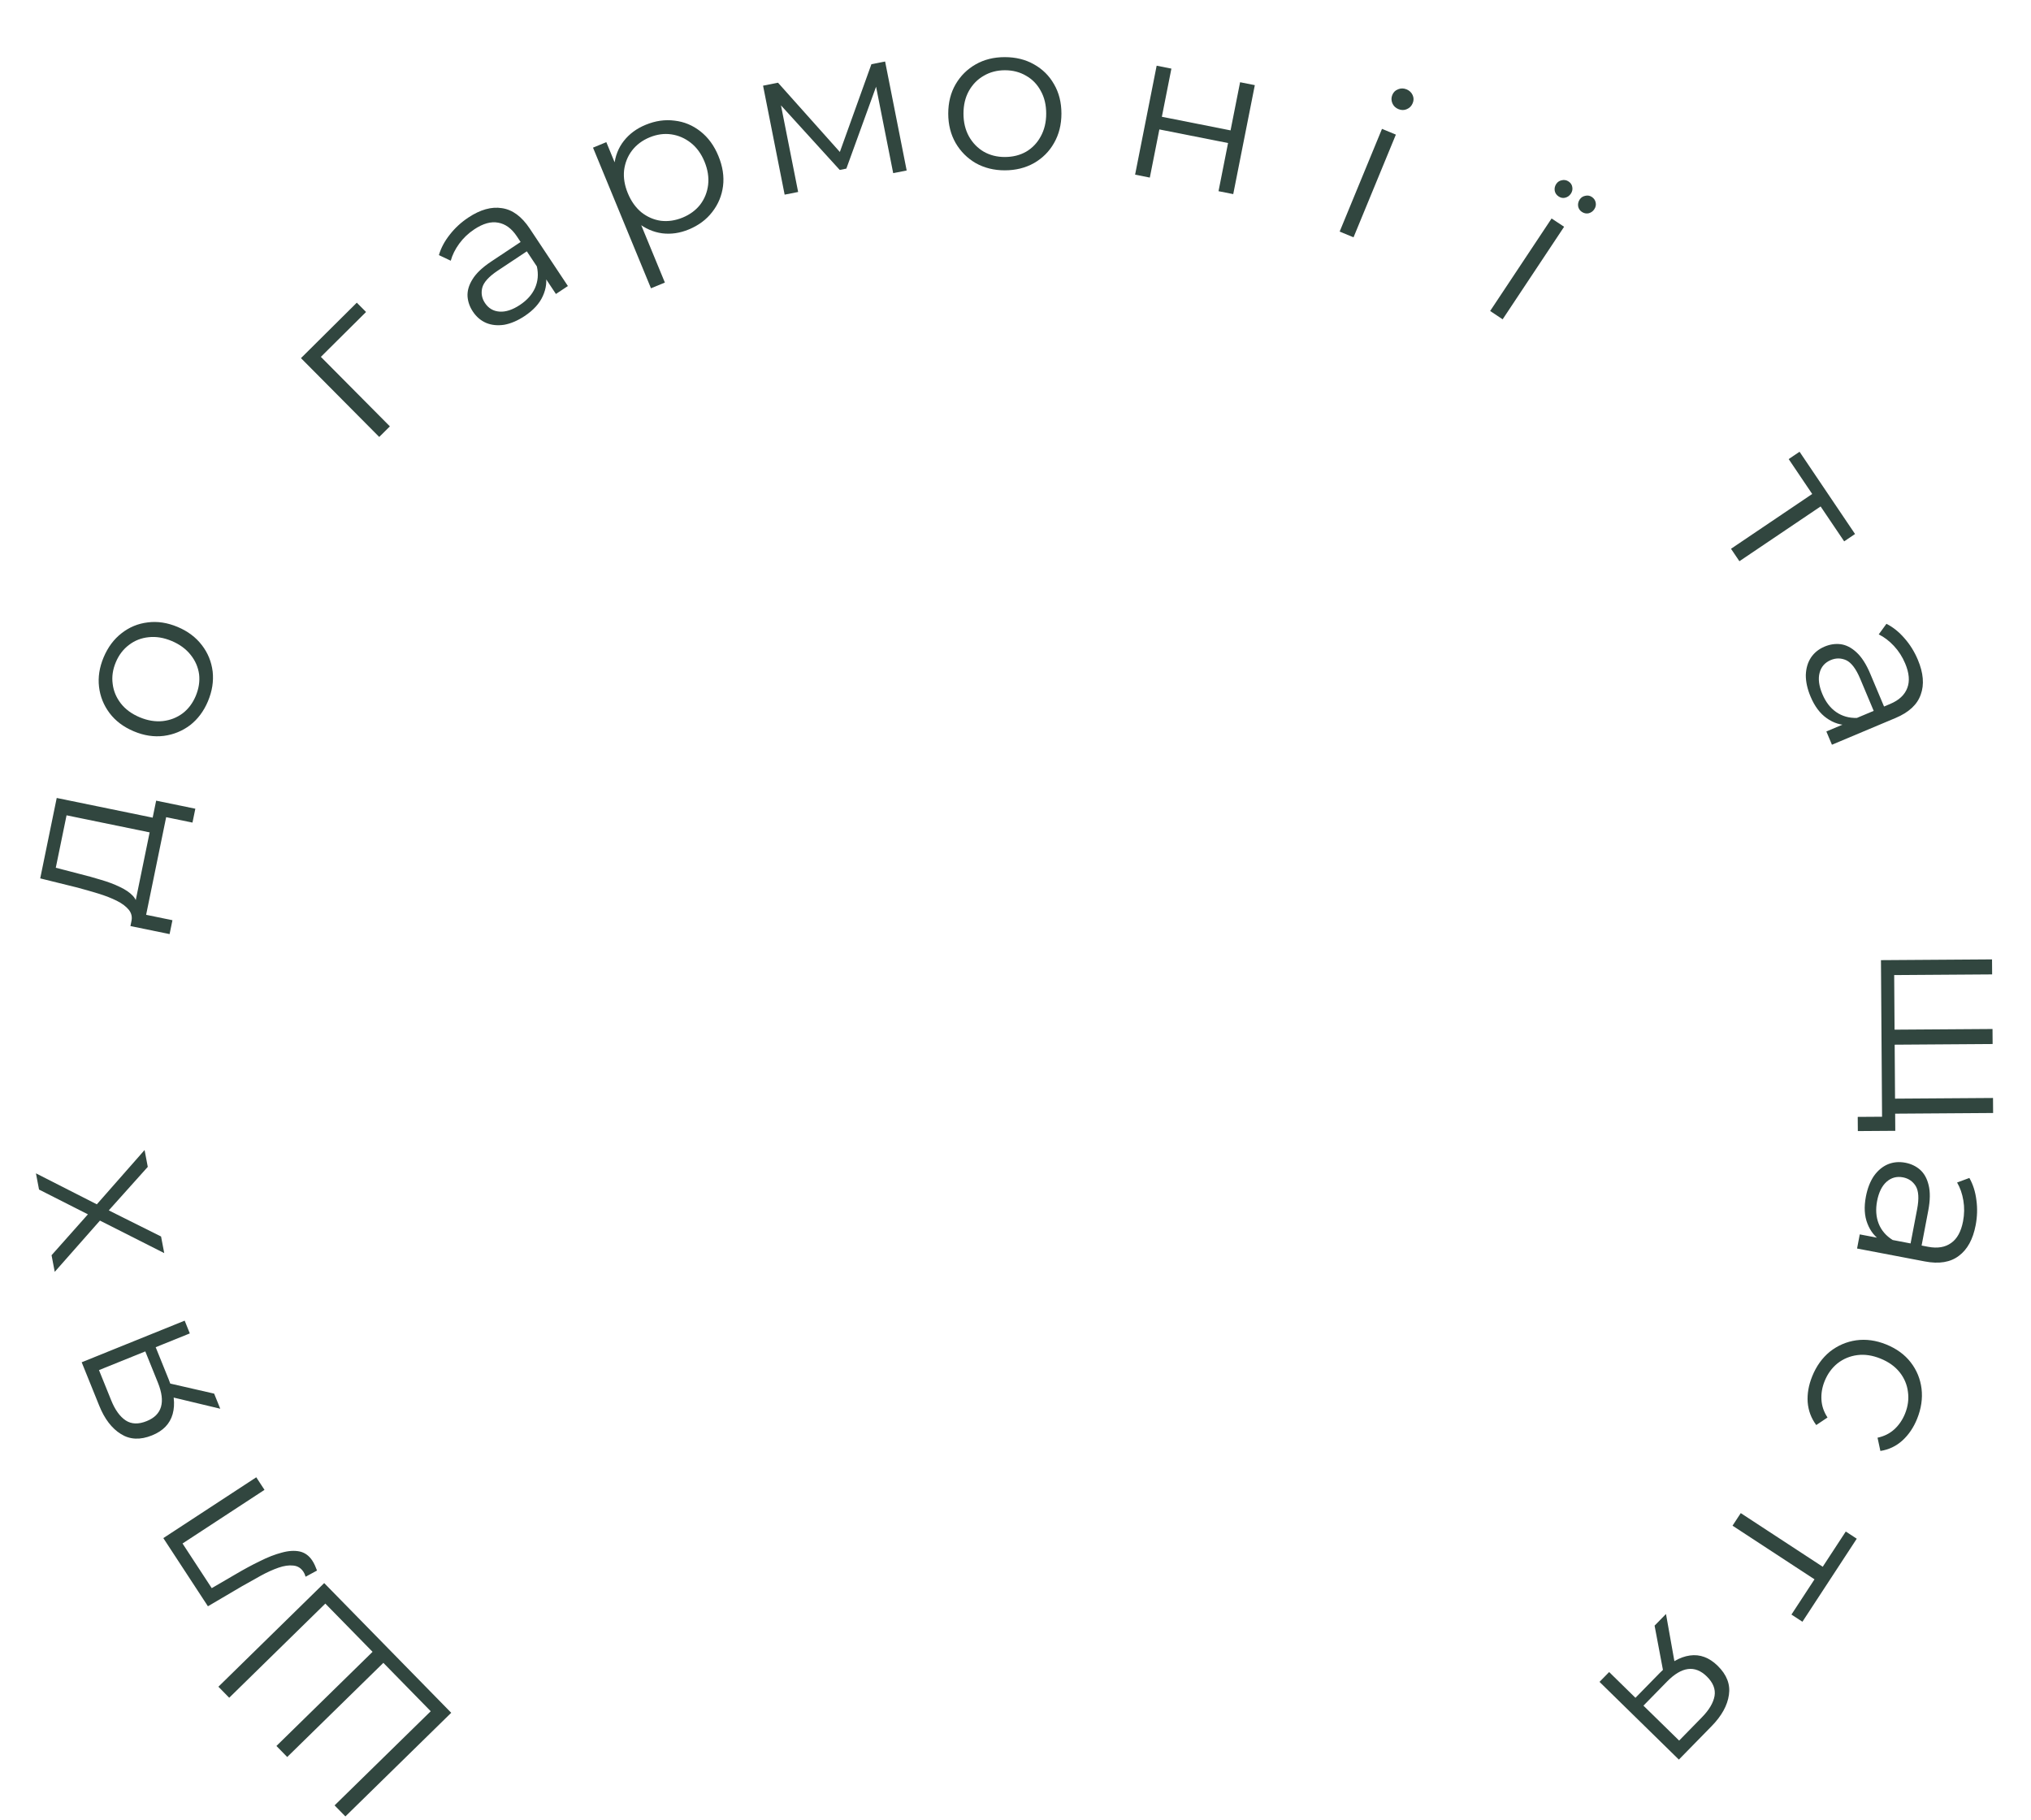
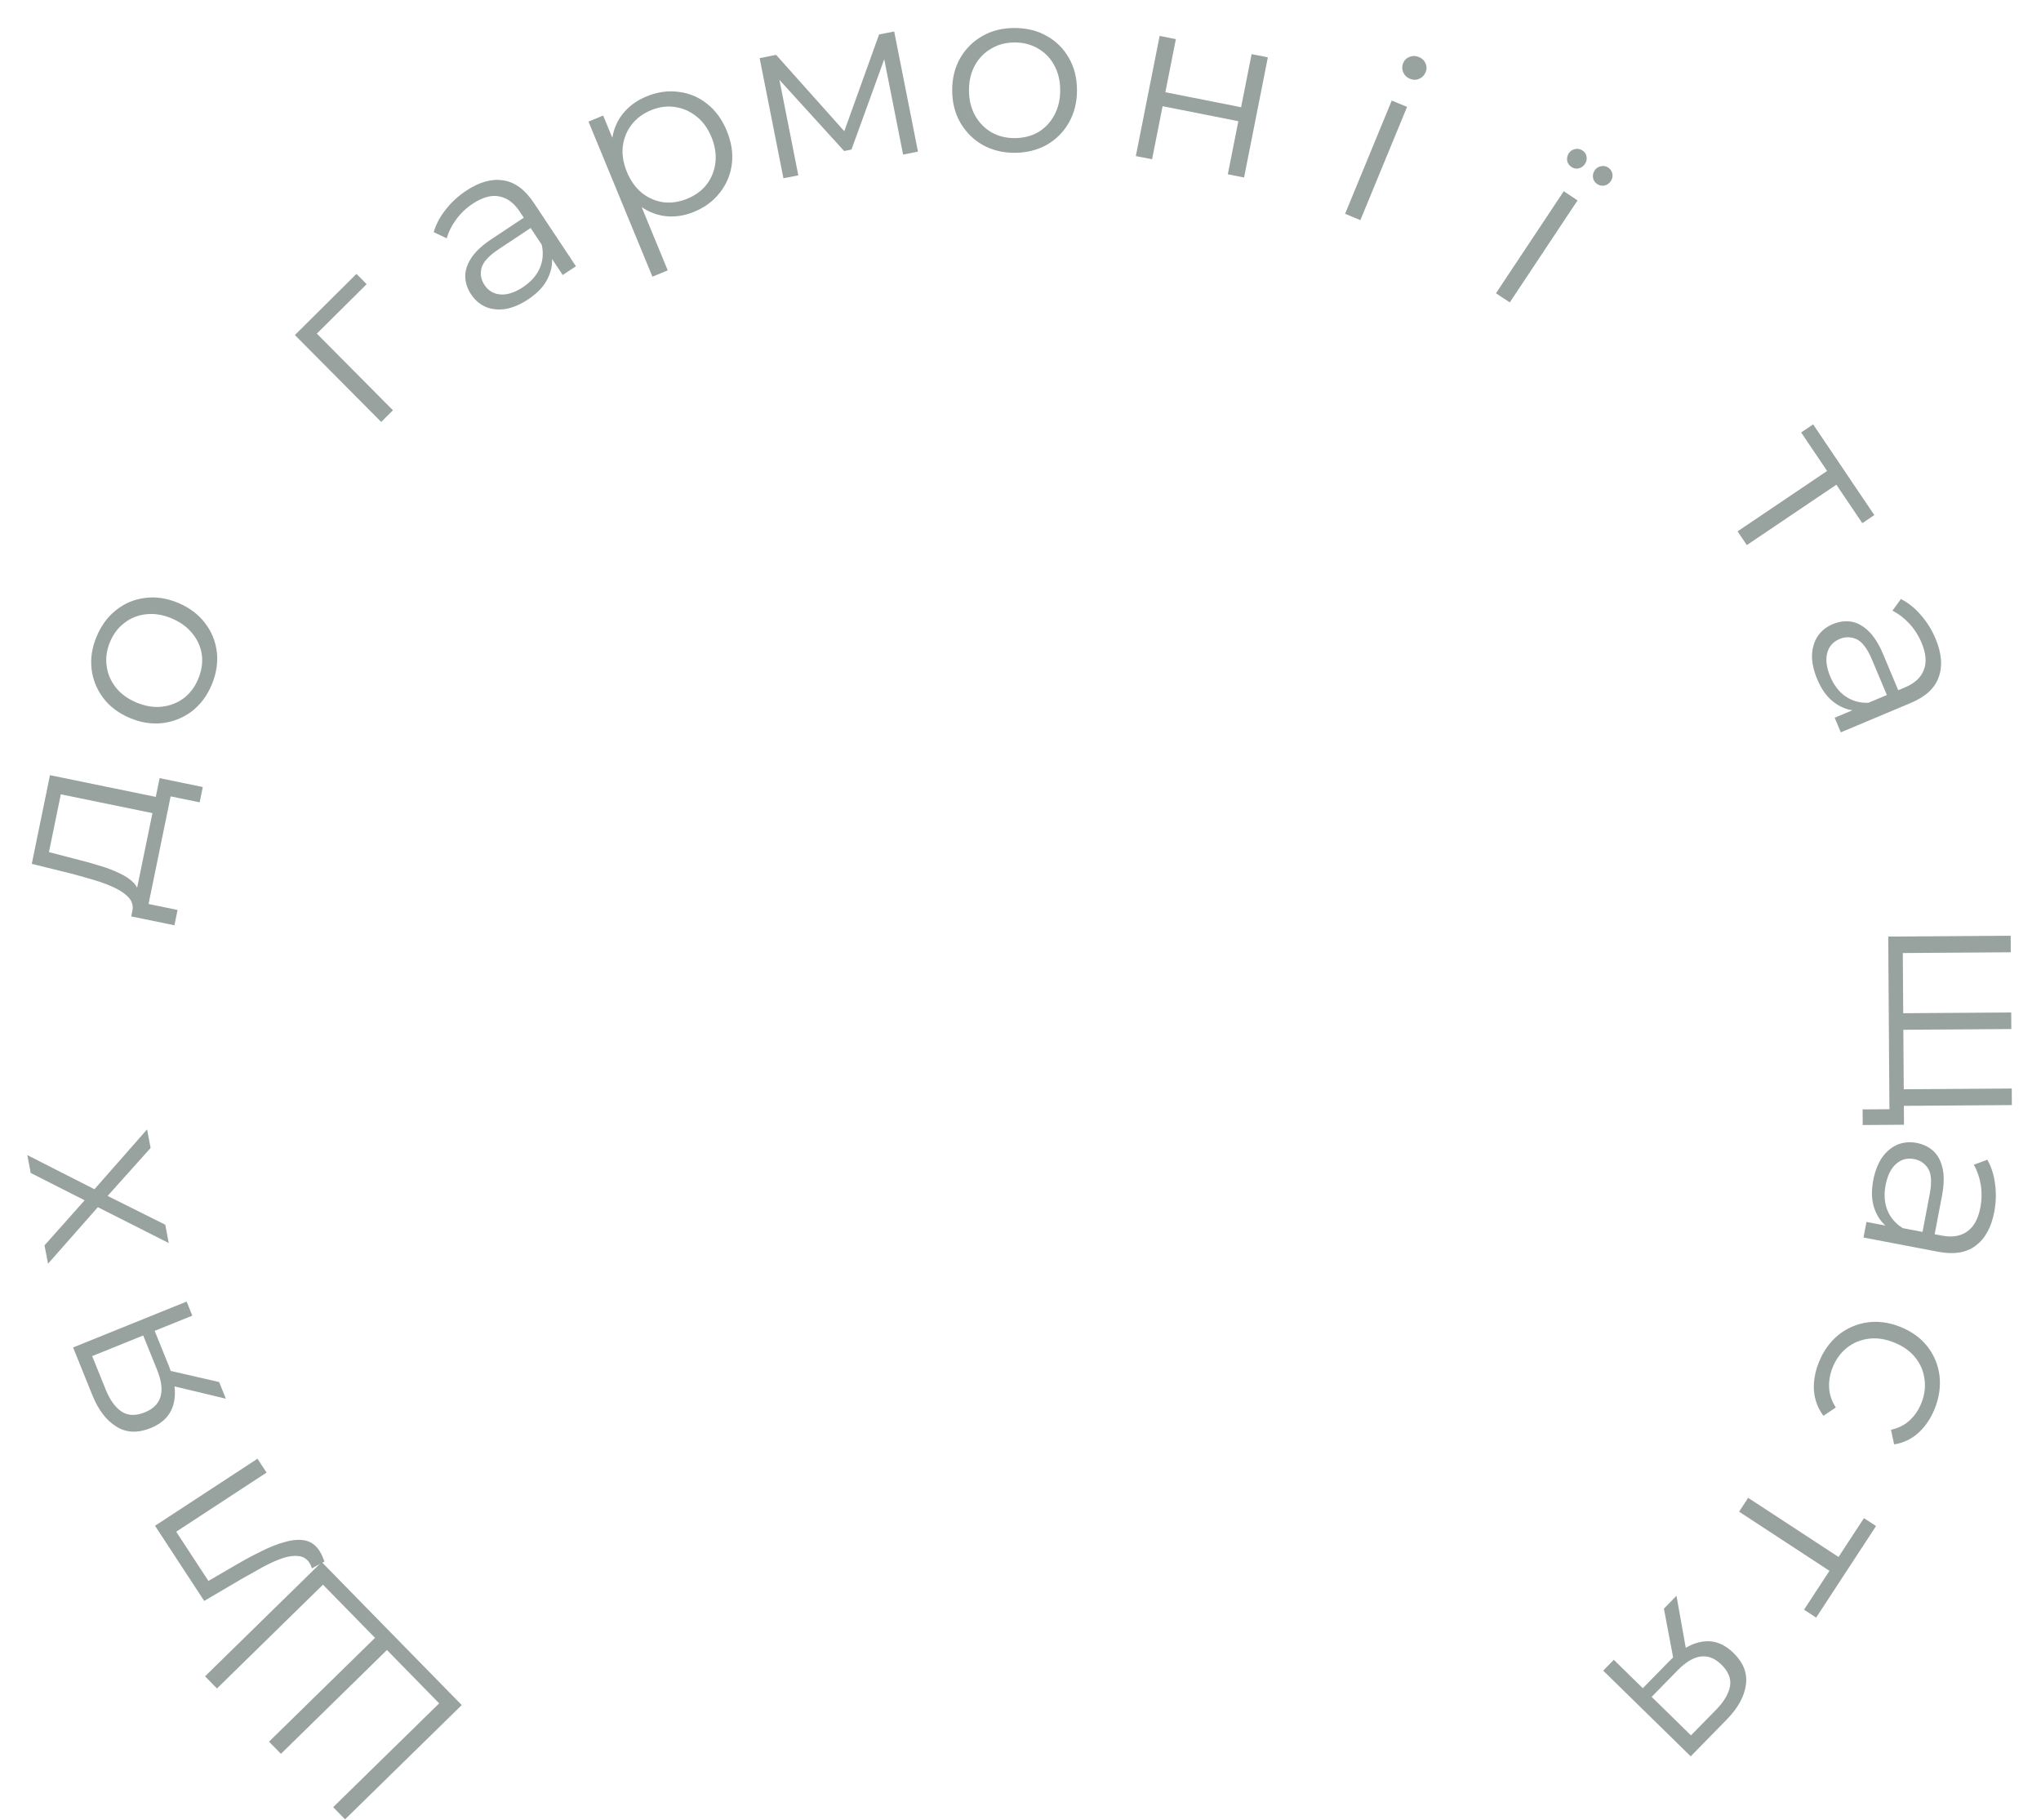
- <svg xmlns="http://www.w3.org/2000/svg" width="96" height="86" viewBox="0 0 96 86" fill="none">
-   <path d="M17.995 78.461L18.263 78.449L13.576 83.039L13.066 82.517L17.753 77.928L17.75 78.21L15.238 75.646L15.521 75.648L10.834 80.238L10.323 79.717L15.324 74.819L21.328 80.949L16.326 85.847L15.815 85.325L20.502 80.736L20.492 81.011L17.995 78.461Z" fill="#31463F" />
-   <path d="M14.985 74.226L14.447 74.518C14.427 74.475 14.412 74.433 14.401 74.392C14.381 74.35 14.362 74.314 14.343 74.287C14.227 74.108 14.067 74.01 13.863 73.991C13.656 73.967 13.423 74.001 13.164 74.091C12.904 74.181 12.627 74.306 12.334 74.466C12.035 74.63 11.737 74.797 11.442 74.966L9.828 75.915L7.72 72.693L12.113 69.819L12.502 70.413L8.452 73.063L8.529 72.797L10.095 75.191L9.818 75.169L11.133 74.403C11.524 74.172 11.906 73.965 12.281 73.784C12.653 73.596 12.999 73.462 13.319 73.379C13.636 73.291 13.919 73.273 14.169 73.326C14.412 73.381 14.611 73.526 14.764 73.76C14.808 73.827 14.848 73.901 14.884 73.981C14.917 74.055 14.95 74.136 14.985 74.226Z" fill="#31463F" />
-   <path d="M8.972 63.019L7.22 63.727L7.31 63.55L7.977 65.201C8.229 65.825 8.29 66.368 8.161 66.831C8.031 67.293 7.707 67.629 7.187 67.838C6.631 68.063 6.141 68.042 5.717 67.775C5.286 67.51 4.943 67.063 4.689 66.432L3.861 64.383L8.729 62.416L8.972 63.019ZM10.411 66.579L7.998 66.001L7.721 65.315L10.122 65.865L10.411 66.579ZM7.025 63.806L4.484 64.832L4.63 64.633L5.256 66.181C5.438 66.633 5.667 66.95 5.943 67.133C6.216 67.311 6.547 67.321 6.936 67.163C7.659 66.871 7.835 66.265 7.463 65.344L6.819 63.749L7.025 63.806Z" fill="#31463F" />
-   <path d="M7.763 59.224L4.518 57.583L4.864 57.528L2.587 60.11L2.437 59.324L4.323 57.203L4.37 57.5L1.845 56.22L1.699 55.454L4.799 57.031L4.424 57.092L6.834 54.352L6.985 55.148L4.971 57.395L4.958 57.113L7.613 58.439L7.763 59.224Z" fill="#31463F" />
-   <path d="M7.348 39.396L3.146 38.533L2.637 41.011L3.771 41.305C4.114 41.389 4.449 41.482 4.776 41.583C5.103 41.678 5.4 41.789 5.666 41.919C5.927 42.041 6.133 42.181 6.284 42.342C6.428 42.501 6.493 42.681 6.479 42.882L6.209 43.551C6.257 43.35 6.22 43.169 6.096 43.008C5.966 42.845 5.775 42.7 5.522 42.573C5.269 42.447 4.976 42.332 4.643 42.23C4.304 42.126 3.956 42.027 3.601 41.934L1.901 41.514L2.681 37.713L7.491 38.7L7.348 39.396ZM8.016 44.147L6.165 43.767L7.381 37.84L9.233 38.221L9.098 38.877L7.854 38.621L6.907 43.235L8.151 43.491L8.016 44.147Z" fill="#31463F" />
-   <path d="M9.83 33.141C9.634 33.608 9.353 33.985 8.986 34.272C8.616 34.55 8.201 34.719 7.742 34.779C7.277 34.837 6.804 34.765 6.325 34.563C5.84 34.359 5.458 34.072 5.179 33.702C4.901 33.332 4.735 32.919 4.681 32.462C4.627 32.006 4.699 31.541 4.898 31.067C5.1 30.588 5.383 30.208 5.747 29.927C6.113 29.64 6.525 29.47 6.981 29.416C7.44 29.355 7.913 29.427 8.398 29.631C8.878 29.833 9.26 30.12 9.544 30.493C9.825 30.857 9.994 31.271 10.052 31.737C10.103 32.2 10.029 32.667 9.83 33.141ZM9.25 32.897C9.397 32.546 9.45 32.204 9.411 31.869C9.364 31.531 9.232 31.226 9.014 30.953C8.792 30.672 8.494 30.453 8.119 30.295C7.738 30.135 7.373 30.076 7.023 30.116C6.676 30.151 6.368 30.272 6.101 30.477C5.828 30.681 5.618 30.954 5.474 31.299C5.329 31.643 5.28 31.983 5.326 32.321C5.366 32.656 5.494 32.963 5.709 33.242C5.925 33.52 6.223 33.74 6.604 33.9C6.979 34.057 7.344 34.117 7.7 34.079C8.05 34.038 8.362 33.916 8.635 33.712C8.903 33.507 9.107 33.235 9.25 32.897Z" fill="#31463F" />
-   <path d="M17.925 20.651L14.226 16.926L16.865 14.305L17.302 14.745L15.039 16.993L15.04 16.738L18.429 20.151L17.925 20.651Z" fill="#31463F" />
-   <path d="M26.277 13.894L25.635 12.928L25.505 12.786L24.431 11.17C24.184 10.798 23.888 10.582 23.544 10.523C23.206 10.459 22.832 10.564 22.421 10.837C22.137 11.025 21.899 11.251 21.707 11.515C21.514 11.78 21.381 12.048 21.306 12.322L20.746 12.057C20.843 11.721 21.014 11.4 21.258 11.093C21.499 10.781 21.792 10.511 22.136 10.282C22.702 9.906 23.232 9.758 23.726 9.838C24.221 9.909 24.659 10.23 25.039 10.802L26.843 13.518L26.277 13.894ZM24.797 14.937C24.469 15.155 24.148 15.292 23.834 15.349C23.521 15.396 23.238 15.368 22.985 15.264C22.728 15.155 22.517 14.975 22.351 14.725C22.2 14.498 22.116 14.257 22.099 14.004C22.085 13.741 22.163 13.473 22.334 13.2C22.506 12.917 22.801 12.638 23.217 12.361L24.725 11.359L25.018 11.801L23.527 12.791C23.105 13.072 22.86 13.342 22.794 13.603C22.732 13.86 22.775 14.099 22.923 14.321C23.089 14.571 23.319 14.707 23.613 14.727C23.907 14.748 24.229 14.642 24.578 14.41C24.912 14.188 25.148 13.924 25.287 13.615C25.428 13.297 25.458 12.957 25.377 12.595L25.782 12.914C25.863 13.277 25.821 13.636 25.658 13.993C25.5 14.346 25.213 14.661 24.797 14.937Z" fill="#31463F" />
-   <path d="M32.555 10.845C32.136 11.018 31.718 11.079 31.3 11.027C30.88 10.97 30.493 10.801 30.14 10.521C29.79 10.233 29.506 9.823 29.288 9.293C29.069 8.763 28.983 8.276 29.031 7.831C29.076 7.38 29.228 6.989 29.488 6.658C29.749 6.327 30.091 6.074 30.517 5.899C30.979 5.708 31.435 5.643 31.885 5.702C32.339 5.753 32.748 5.924 33.112 6.213C33.474 6.497 33.756 6.882 33.956 7.369C34.16 7.862 34.233 8.337 34.176 8.793C34.118 9.249 33.948 9.658 33.665 10.02C33.388 10.38 33.018 10.655 32.555 10.845ZM30.77 13.625L28.03 6.978L28.659 6.718L29.261 8.179L29.596 9.177L30.093 10.119L31.427 13.354L30.77 13.625ZM32.269 10.282C32.614 10.139 32.891 9.935 33.098 9.669C33.304 9.397 33.428 9.087 33.471 8.737C33.512 8.381 33.455 8.015 33.3 7.639C33.145 7.263 32.929 6.967 32.652 6.749C32.375 6.532 32.068 6.399 31.73 6.35C31.393 6.302 31.052 6.349 30.707 6.491C30.362 6.633 30.083 6.842 29.872 7.116C29.667 7.388 29.543 7.699 29.499 8.049C29.462 8.396 29.521 8.757 29.676 9.133C29.831 9.509 30.045 9.81 30.319 10.036C30.596 10.254 30.903 10.387 31.24 10.435C31.581 10.475 31.924 10.424 32.269 10.282Z" fill="#31463F" />
-   <path d="M37.088 9.199L36.068 4.049L36.775 3.909L39.892 7.4L39.598 7.459L41.189 3.035L41.837 2.907L42.856 8.057L42.219 8.183L41.356 3.828L41.495 3.862L40.005 7.969L39.691 8.031L36.72 4.766L36.861 4.708L37.726 9.073L37.088 9.199Z" fill="#31463F" />
-   <path d="M47.491 8.05C46.985 8.05 46.528 7.937 46.121 7.71C45.721 7.477 45.405 7.16 45.171 6.76C44.938 6.353 44.821 5.89 44.821 5.37C44.821 4.843 44.938 4.38 45.171 3.98C45.405 3.58 45.721 3.267 46.121 3.04C46.521 2.813 46.978 2.7 47.491 2.7C48.011 2.7 48.471 2.813 48.871 3.04C49.278 3.267 49.595 3.58 49.821 3.98C50.055 4.38 50.171 4.843 50.171 5.37C50.171 5.89 50.055 6.353 49.821 6.76C49.595 7.16 49.278 7.477 48.871 7.71C48.465 7.937 48.005 8.05 47.491 8.05ZM47.491 7.42C47.871 7.42 48.208 7.337 48.501 7.17C48.795 6.997 49.025 6.757 49.191 6.45C49.365 6.137 49.451 5.777 49.451 5.37C49.451 4.957 49.365 4.597 49.191 4.29C49.025 3.983 48.795 3.747 48.501 3.58C48.208 3.407 47.875 3.32 47.501 3.32C47.128 3.32 46.795 3.407 46.501 3.58C46.208 3.747 45.975 3.983 45.801 4.29C45.628 4.597 45.541 4.957 45.541 5.37C45.541 5.777 45.628 6.137 45.801 6.45C45.975 6.757 46.208 6.997 46.501 7.17C46.795 7.337 47.125 7.42 47.491 7.42Z" fill="#31463F" />
-   <path d="M53.653 8.255L54.672 3.105L55.369 3.243L54.918 5.519L58.165 6.162L58.616 3.886L59.312 4.024L58.292 9.174L57.596 9.036L58.047 6.76L54.8 6.117L54.349 8.393L53.653 8.255Z" fill="#31463F" />
-   <path d="M63.322 10.945L65.323 6.091L65.979 6.362L63.978 11.216L63.322 10.945ZM66.097 5.156C65.962 5.1 65.867 5.007 65.812 4.877C65.758 4.746 65.758 4.616 65.811 4.487C65.864 4.357 65.955 4.268 66.083 4.22C66.214 4.166 66.347 4.167 66.482 4.222C66.618 4.278 66.714 4.368 66.771 4.493C66.828 4.617 66.83 4.744 66.776 4.874C66.72 5.009 66.627 5.104 66.497 5.159C66.372 5.215 66.239 5.215 66.097 5.156Z" fill="#31463F" />
-   <path d="M70.435 14.698L73.34 10.325L73.931 10.718L71.026 15.091L70.435 14.698ZM74.771 10.015C74.676 9.952 74.618 9.865 74.595 9.754C74.577 9.638 74.601 9.53 74.667 9.43C74.73 9.335 74.817 9.277 74.927 9.255C75.042 9.227 75.147 9.244 75.241 9.307C75.341 9.373 75.402 9.462 75.424 9.573C75.447 9.684 75.425 9.789 75.358 9.889C75.292 9.989 75.201 10.053 75.087 10.081C74.976 10.103 74.871 10.081 74.771 10.015ZM73.671 9.284C73.571 9.218 73.51 9.129 73.488 9.018C73.469 8.902 73.493 8.794 73.559 8.694C73.622 8.599 73.709 8.541 73.82 8.519C73.934 8.491 74.042 8.51 74.141 8.576C74.242 8.643 74.3 8.729 74.317 8.837C74.339 8.948 74.317 9.053 74.251 9.153C74.184 9.253 74.094 9.317 73.979 9.345C73.874 9.371 73.771 9.351 73.671 9.284Z" fill="#31463F" />
-   <path d="M81.82 25.936L85.816 23.24L85.759 23.496L84.546 21.697L85.06 21.35L87.683 25.238L87.169 25.585L85.955 23.786L86.213 23.829L82.217 26.524L81.82 25.936Z" fill="#31463F" />
-   <path d="M86.327 34.57L87.397 34.12L87.56 34.019L89.349 33.267C89.76 33.094 90.028 32.844 90.151 32.518C90.276 32.198 90.244 31.81 90.052 31.355C89.921 31.042 89.743 30.766 89.52 30.527C89.297 30.288 89.058 30.107 88.803 29.982L89.167 29.482C89.48 29.64 89.763 29.868 90.019 30.165C90.28 30.46 90.491 30.799 90.651 31.18C90.915 31.806 90.961 32.355 90.789 32.825C90.627 33.298 90.229 33.667 89.596 33.934L86.591 35.197L86.327 34.57ZM85.58 32.921C85.427 32.558 85.353 32.217 85.356 31.898C85.368 31.582 85.448 31.309 85.598 31.08C85.753 30.848 85.969 30.674 86.246 30.558C86.498 30.452 86.75 30.415 87.002 30.446C87.263 30.481 87.511 30.608 87.748 30.827C87.993 31.049 88.213 31.391 88.406 31.852L89.108 33.52L88.619 33.726L87.925 32.076C87.729 31.609 87.509 31.318 87.266 31.203C87.025 31.095 86.782 31.092 86.536 31.195C86.259 31.312 86.083 31.512 86.008 31.797C85.932 32.082 85.976 32.418 86.139 32.805C86.294 33.174 86.51 33.456 86.787 33.65C87.072 33.848 87.401 33.941 87.772 33.93L87.382 34.267C87.011 34.279 86.666 34.171 86.346 33.944C86.029 33.723 85.773 33.382 85.58 32.921Z" fill="#31463F" />
-   <path d="M89.552 48.824L89.361 48.665L94.181 48.632L94.186 49.342L89.366 49.375L89.555 49.184L89.575 52.114L89.384 51.925L94.204 51.892L94.209 52.602L88.959 52.638L88.908 45.378L94.158 45.342L94.163 46.052L89.343 46.085L89.532 45.904L89.552 48.824ZM87.81 52.786L89.15 52.777L88.961 52.958L88.954 51.888L89.574 51.884L89.585 53.444L87.815 53.456L87.81 52.786Z" fill="#31463F" />
-   <path d="M87.906 58.339L89.046 58.556L89.238 58.562L91.143 58.926C91.582 59.009 91.943 58.949 92.226 58.745C92.508 58.548 92.695 58.207 92.788 57.722C92.852 57.388 92.857 57.06 92.803 56.738C92.749 56.415 92.65 56.132 92.507 55.887L93.087 55.672C93.26 55.977 93.37 56.323 93.418 56.713C93.473 57.103 93.461 57.501 93.384 57.907C93.256 58.575 92.991 59.057 92.589 59.354C92.191 59.658 91.655 59.746 90.981 59.617L87.779 59.007L87.906 58.339ZM88.196 56.551C88.27 56.165 88.396 55.84 88.576 55.575C88.76 55.319 88.978 55.136 89.23 55.028C89.488 54.921 89.764 54.896 90.059 54.952C90.327 55.003 90.558 55.112 90.75 55.277C90.948 55.451 91.085 55.694 91.16 56.007C91.242 56.328 91.236 56.734 91.142 57.225L90.803 59.003L90.282 58.904L90.618 57.145C90.713 56.648 90.69 56.284 90.551 56.054C90.41 55.83 90.209 55.693 89.947 55.643C89.653 55.587 89.395 55.657 89.174 55.852C88.954 56.048 88.804 56.352 88.725 56.764C88.651 57.157 88.675 57.511 88.798 57.827C88.926 58.15 89.148 58.409 89.464 58.605L88.952 58.67C88.637 58.475 88.409 58.194 88.268 57.827C88.126 57.468 88.102 57.042 88.196 56.551Z" fill="#31463F" />
-   <path d="M85.657 65.05C85.851 64.568 86.131 64.177 86.496 63.879C86.865 63.59 87.278 63.411 87.737 63.345C88.201 63.281 88.674 63.346 89.157 63.541C89.645 63.739 90.031 64.02 90.314 64.386C90.598 64.753 90.768 65.167 90.826 65.629C90.882 66.097 90.812 66.572 90.617 67.054C90.45 67.468 90.218 67.81 89.923 68.079C89.627 68.347 89.28 68.513 88.881 68.574L88.746 67.948C89.061 67.881 89.326 67.748 89.544 67.548C89.761 67.348 89.928 67.103 90.046 66.812C90.186 66.466 90.231 66.122 90.183 65.779C90.141 65.438 90.01 65.13 89.791 64.854C89.571 64.579 89.27 64.364 88.887 64.209C88.504 64.054 88.137 63.999 87.788 64.045C87.439 64.091 87.128 64.221 86.855 64.434C86.588 64.65 86.384 64.93 86.244 65.277C86.127 65.567 86.077 65.86 86.095 66.154C86.112 66.449 86.208 66.729 86.382 66.993L85.849 67.35C85.611 67.031 85.476 66.67 85.444 66.269C85.418 65.871 85.489 65.464 85.657 65.05Z" fill="#31463F" />
-   <path d="M82.281 71.512L86.314 74.151L86.057 74.198L87.245 72.382L87.764 72.722L85.196 76.646L84.677 76.307L85.865 74.491L85.926 74.745L81.892 72.106L82.281 71.512Z" fill="#31463F" />
-   <path d="M76.06 79.023L77.41 80.346L77.212 80.334L78.457 79.062C78.929 78.581 79.402 78.307 79.877 78.241C80.353 78.174 80.791 78.337 81.191 78.729C81.619 79.149 81.796 79.607 81.721 80.102C81.651 80.603 81.378 81.096 80.902 81.582L79.356 83.161L75.605 79.488L76.06 79.023ZM78.747 76.28L79.182 78.722L78.665 79.251L78.208 76.83L78.747 76.28ZM77.56 80.493L79.518 82.409L79.277 82.356L80.445 81.162C80.786 80.815 80.985 80.478 81.043 80.152C81.096 79.831 80.973 79.523 80.673 79.229C80.115 78.684 79.489 78.766 78.794 79.475L77.591 80.704L77.56 80.493Z" fill="#31463F" />
+ <svg xmlns="http://www.w3.org/2000/svg" width="175" height="156" viewBox="0 0 175 156" fill="none">
+   <g opacity="0.5">
+     <path d="M32.925 141.2L33.463 141.177L24.089 150.357L23.067 149.314L32.441 140.134L32.435 140.7L27.412 135.57L27.977 135.576L18.603 144.755L17.582 143.712L27.584 133.917L39.591 146.177L29.588 155.973L28.567 154.929L37.941 145.75L37.921 146.301L32.925 141.2Z" fill="#31463F" />
+     <path d="M27.822 133.87L26.747 134.455C26.706 134.369 26.676 134.286 26.654 134.204C26.614 134.119 26.576 134.048 26.54 133.993C26.306 133.636 25.986 133.439 25.579 133.402C25.166 133.354 24.699 133.42 24.18 133.601C23.661 133.781 23.108 134.032 22.52 134.352C21.922 134.68 21.328 135.013 20.737 135.352L17.509 137.249L13.292 130.806L22.078 125.057L22.856 126.245L14.756 131.545L14.911 131.014L18.043 135.8L17.488 135.757L20.119 134.226C20.9 133.763 21.666 133.35 22.416 132.987C23.158 132.612 23.85 132.342 24.492 132.178C25.125 132.002 25.692 131.966 26.19 132.07C26.677 132.182 27.074 132.472 27.381 132.94C27.468 133.074 27.549 133.221 27.621 133.381C27.686 133.529 27.753 133.692 27.822 133.87Z" fill="#31463F" />
+     <path d="M16.489 112.791L12.984 114.207L13.165 113.853L14.499 117.154C15.003 118.403 15.126 119.489 14.867 120.414C14.607 121.338 13.958 122.01 12.92 122.43C11.807 122.879 10.827 122.837 9.978 122.302C9.117 121.773 8.432 120.878 7.922 119.617L6.267 115.519L16.002 111.585L16.489 112.791ZM19.366 119.912L14.541 118.755L13.987 117.382L18.789 118.484L19.366 119.912ZM12.595 114.364L7.514 116.417L7.806 116.019L9.057 119.115C9.422 120.018 9.879 120.653 10.43 121.02C10.976 121.374 11.639 121.394 12.418 121.08C13.864 120.495 14.215 119.282 13.471 117.44L12.182 114.25L12.595 114.364Z" fill="#31463F" />
+     <path d="M14.47 106.568L7.98 103.286L8.671 103.174L4.118 108.339L3.818 106.767L7.59 102.525L7.683 103.118L2.634 100.559L2.342 99.027L8.542 102.181L7.792 102.303L12.611 96.823L12.914 98.415L8.885 102.909L8.859 102.344L14.17 104.996L14.47 106.568Z" fill="#31463F" />
+     <path d="M13.619 69.822L5.214 68.097L4.197 73.053L6.465 73.641C7.152 73.81 7.821 73.995 8.474 74.197C9.13 74.386 9.723 74.61 10.255 74.869C10.777 75.112 11.189 75.394 11.491 75.714C11.779 76.032 11.909 76.392 11.881 76.795L11.341 78.134C11.437 77.731 11.362 77.369 11.115 77.046C10.855 76.721 10.472 76.431 9.966 76.177C9.46 75.924 8.874 75.695 8.209 75.49C7.53 75.282 6.835 75.085 6.125 74.899L2.725 74.058L4.285 66.456L13.905 68.431L13.619 69.822ZM14.955 79.325L11.253 78.565L13.686 66.712L17.389 67.472L17.119 68.784L14.631 68.274L12.737 77.501L15.225 78.012L14.955 79.325Z" fill="#31463F" />
+     <path d="M18.151 58.709C17.758 59.644 17.195 60.398 16.462 60.972C15.722 61.529 14.893 61.867 13.974 61.987C13.044 62.102 12.099 61.958 11.14 61.555C10.169 61.147 9.405 60.573 8.849 59.833C8.292 59.092 7.96 58.266 7.852 57.352C7.744 56.439 7.889 55.51 8.287 54.563C8.69 53.604 9.255 52.844 9.983 52.282C10.716 51.708 11.54 51.367 12.453 51.259C13.371 51.139 14.316 51.283 15.287 51.691C16.245 52.094 17.009 52.668 17.578 53.414C18.14 54.142 18.479 54.971 18.594 55.902C18.696 56.827 18.549 57.763 18.151 58.709ZM16.989 58.221C17.284 57.521 17.391 56.835 17.311 56.165C17.219 55.49 16.955 54.88 16.518 54.335C16.075 53.773 15.479 53.334 14.729 53.019C13.967 52.698 13.236 52.579 12.536 52.661C11.841 52.731 11.227 52.971 10.692 53.383C10.145 53.789 9.727 54.337 9.438 55.025C9.148 55.714 9.05 56.395 9.142 57.07C9.222 57.74 9.478 58.354 9.909 58.911C10.34 59.468 10.936 59.907 11.698 60.228C12.448 60.543 13.179 60.662 13.891 60.585C14.591 60.503 15.214 60.259 15.761 59.853C16.296 59.441 16.705 58.897 16.989 58.221Z" fill="#31463F" />
+     <path d="M32.684 36.173L25.285 28.723L30.564 23.48L31.438 24.36L26.911 28.856L26.913 28.347L33.692 35.173L32.684 36.173Z" fill="#31463F" />
+     <path d="M48.248 23.577L46.965 21.645L46.704 21.361L44.557 18.13C44.063 17.385 43.472 16.954 42.784 16.834C42.108 16.707 41.358 16.917 40.536 17.463C39.97 17.839 39.494 18.292 39.109 18.82C38.723 19.348 38.456 19.886 38.307 20.433L37.188 19.904C37.381 19.231 37.722 18.588 38.212 17.975C38.693 17.351 39.278 16.81 39.967 16.353C41.1 15.6 42.16 15.304 43.147 15.465C44.138 15.607 45.013 16.25 45.773 17.394L49.381 22.824L48.248 23.577ZM45.288 25.663C44.633 26.099 43.991 26.373 43.362 26.487C42.737 26.582 42.172 26.526 41.665 26.318C41.152 26.099 40.729 25.739 40.397 25.24C40.094 24.785 39.927 24.303 39.894 23.797C39.865 23.272 40.022 22.736 40.363 22.189C40.708 21.624 41.296 21.064 42.129 20.511L45.145 18.508L45.731 19.39L42.749 21.372C41.905 21.932 41.416 22.473 41.282 22.995C41.159 23.509 41.245 23.988 41.541 24.432C41.873 24.931 42.333 25.202 42.921 25.244C43.508 25.285 44.152 25.074 44.852 24.609C45.518 24.166 45.991 23.636 46.269 23.019C46.551 22.384 46.611 21.703 46.45 20.978L47.258 21.617C47.42 22.342 47.338 23.061 47.011 23.775C46.696 24.48 46.121 25.11 45.288 25.663Z" fill="#31463F" />
+     <path d="M59.51 18.159C58.672 18.505 57.835 18.626 57 18.524C56.159 18.409 55.386 18.071 54.679 17.512C53.98 16.935 53.412 16.116 52.975 15.056C52.538 13.996 52.367 13.021 52.461 12.131C52.551 11.229 52.856 10.447 53.376 9.785C53.897 9.123 54.582 8.617 55.433 8.267C56.358 7.886 57.27 7.755 58.17 7.874C59.077 7.976 59.895 8.317 60.624 8.896C61.348 9.463 61.911 10.233 62.312 11.207C62.719 12.193 62.865 13.143 62.751 14.055C62.637 14.967 62.296 15.786 61.729 16.509C61.175 17.228 60.435 17.778 59.51 18.159ZM55.94 23.72L50.46 10.425L51.717 9.906L52.922 12.828L53.592 14.823L54.585 16.707L57.253 23.178L55.94 23.72ZM58.938 17.033C59.628 16.748 60.181 16.34 60.596 15.808C61.007 15.264 61.255 14.643 61.342 13.943C61.424 13.232 61.31 12.5 61 11.748C60.69 10.996 60.258 10.403 59.703 9.968C59.149 9.533 58.535 9.267 57.86 9.17C57.186 9.073 56.503 9.167 55.813 9.451C55.123 9.736 54.566 10.153 54.144 10.702C53.733 11.246 53.485 11.867 53.398 12.567C53.324 13.261 53.441 13.984 53.751 14.736C54.061 15.488 54.49 16.09 55.037 16.542C55.591 16.977 56.205 17.243 56.88 17.34C57.562 17.42 58.248 17.317 58.938 17.033Z" fill="#31463F" />
+     <path d="M67.173 15.283L65.134 4.983L66.546 4.704L72.781 11.685L72.193 11.802L75.375 2.955L76.67 2.699L78.709 12.999L77.434 13.252L75.709 4.541L75.988 4.608L73.007 12.823L72.379 12.948L66.437 6.417L66.72 6.3L68.449 15.031L67.173 15.283Z" fill="#31463F" />
+     <path d="M86.983 13.1C85.969 13.1 85.056 12.873 84.243 12.42C83.443 11.953 82.809 11.32 82.343 10.52C81.876 9.707 81.643 8.78 81.643 7.74C81.643 6.687 81.876 5.76 82.343 4.96C82.809 4.16 83.443 3.533 84.243 3.08C85.043 2.627 85.956 2.4 86.983 2.4C88.023 2.4 88.943 2.627 89.743 3.08C90.556 3.533 91.189 4.16 91.643 4.96C92.109 5.76 92.343 6.687 92.343 7.74C92.343 8.78 92.109 9.707 91.643 10.52C91.189 11.32 90.556 11.953 89.743 12.42C88.929 12.873 88.009 13.1 86.983 13.1ZM86.983 11.84C87.743 11.84 88.416 11.673 89.003 11.34C89.589 10.993 90.049 10.513 90.383 9.9C90.729 9.273 90.903 8.553 90.903 7.74C90.903 6.913 90.729 6.193 90.383 5.58C90.049 4.967 89.589 4.493 89.003 4.16C88.416 3.813 87.749 3.64 87.003 3.64C86.256 3.64 85.589 3.813 85.003 4.16C84.416 4.493 83.949 4.967 83.603 5.58C83.256 6.193 83.083 6.913 83.083 7.74C83.083 8.553 83.256 9.273 83.603 9.9C83.949 10.513 84.416 10.993 85.003 11.34C85.589 11.673 86.249 11.84 86.983 11.84Z" fill="#31463F" />
+     <path d="M97.389 13.38L99.429 3.08L100.822 3.355L99.921 7.907L106.415 9.193L107.316 4.641L108.709 4.917L106.669 15.217L105.276 14.941L106.178 10.39L99.684 9.104L98.782 13.655L97.389 13.38Z" fill="#31463F" />
+     <path d="M115.331 18.33L119.332 8.622L120.645 9.163L116.643 18.871L115.331 18.33ZM120.882 6.752C120.61 6.64 120.42 6.453 120.312 6.192C120.203 5.931 120.202 5.671 120.309 5.412C120.415 5.153 120.597 4.976 120.853 4.879C121.114 4.771 121.38 4.772 121.651 4.884C121.923 4.996 122.115 5.176 122.229 5.425C122.343 5.674 122.346 5.928 122.239 6.186C122.128 6.458 121.941 6.648 121.68 6.756C121.431 6.87 121.165 6.869 120.882 6.752Z" fill="#31463F" />
+     <path d="M128.268 25.141L134.079 16.395L135.261 17.181L129.451 25.927L128.268 25.141ZM136.94 15.775C136.751 15.65 136.634 15.476 136.59 15.254C136.552 15.021 136.6 14.805 136.733 14.605C136.858 14.416 137.032 14.3 137.254 14.255C137.483 14.199 137.692 14.234 137.881 14.359C138.081 14.492 138.203 14.669 138.248 14.891C138.292 15.113 138.248 15.324 138.116 15.524C137.983 15.724 137.802 15.851 137.573 15.907C137.351 15.952 137.14 15.908 136.94 15.775ZM134.741 14.314C134.541 14.181 134.419 14.004 134.374 13.782C134.337 13.549 134.385 13.333 134.517 13.133C134.643 12.944 134.816 12.828 135.038 12.783C135.267 12.727 135.482 12.765 135.682 12.898C135.882 13.031 135.998 13.205 136.032 13.419C136.077 13.641 136.033 13.852 135.9 14.052C135.767 14.252 135.586 14.379 135.357 14.435C135.146 14.487 134.941 14.447 134.741 14.314Z" fill="#31463F" />
+     <path d="M148.984 45.554L156.976 40.163L156.862 40.674L154.435 37.076L155.463 36.383L160.708 44.159L159.68 44.853L157.253 41.255L157.77 41.341L149.778 46.731L148.984 45.554Z" fill="#31463F" />
+     <path d="M157.308 61.532L159.447 60.633L159.774 60.43L163.351 58.926C164.174 58.58 164.709 58.081 164.955 57.428C165.207 56.787 165.141 56.011 164.759 55.102C164.495 54.475 164.14 53.923 163.694 53.445C163.247 52.968 162.769 52.605 162.26 52.356L162.989 51.355C163.613 51.671 164.181 52.127 164.691 52.722C165.214 53.312 165.636 53.988 165.956 54.751C166.483 56.004 166.575 57.101 166.233 58.04C165.908 58.987 165.112 59.727 163.846 60.259L157.835 62.785L157.308 61.532ZM155.813 58.233C155.509 57.508 155.359 56.826 155.365 56.187C155.389 55.555 155.55 55.01 155.849 54.551C156.161 54.088 156.593 53.74 157.146 53.507C157.65 53.296 158.154 53.221 158.658 53.284C159.179 53.354 159.676 53.608 160.149 54.046C160.64 54.49 161.079 55.173 161.467 56.095L162.869 59.433L161.892 59.843L160.505 56.543C160.112 55.609 159.673 55.027 159.186 54.798C158.704 54.581 158.217 54.576 157.726 54.783C157.172 55.015 156.82 55.416 156.669 55.986C156.518 56.556 156.606 57.228 156.931 58.002C157.241 58.739 157.673 59.303 158.227 59.692C158.799 60.088 159.456 60.275 160.198 60.252L159.419 60.926C158.676 60.949 157.985 60.734 157.346 60.279C156.712 59.837 156.201 59.155 155.813 58.233Z" fill="#31463F" />
+     <path d="M163.189 87.184L162.807 86.867L172.446 86.8L172.456 88.22L162.817 88.287L163.194 87.904L163.235 93.764L162.852 93.387L172.492 93.32L172.502 94.739L162.002 94.813L161.901 80.293L172.4 80.22L172.41 81.64L162.771 81.707L163.148 81.344L163.189 87.184ZM159.704 95.109L162.384 95.09L162.007 95.453L161.992 93.313L163.232 93.304L163.253 96.424L159.713 96.449L159.704 95.109Z" fill="#31463F" />
+     <path d="M160.036 104.757L162.315 105.192L162.7 105.204L166.511 105.931C167.389 106.099 168.11 105.979 168.677 105.571C169.241 105.176 169.615 104.494 169.8 103.525C169.928 102.857 169.937 102.201 169.83 101.556C169.722 100.911 169.525 100.344 169.238 99.855L170.399 99.425C170.744 100.033 170.965 100.727 171.061 101.505C171.17 102.286 171.147 103.083 170.992 103.895C170.737 105.231 170.207 106.195 169.402 106.788C168.607 107.397 167.535 107.572 166.186 107.315L159.781 106.093L160.036 104.757ZM160.616 101.183C160.764 100.41 161.017 99.759 161.376 99.23C161.745 98.717 162.181 98.352 162.684 98.136C163.2 97.922 163.752 97.872 164.342 97.984C164.879 98.087 165.34 98.303 165.724 98.635C166.12 98.981 166.393 99.468 166.545 100.094C166.708 100.736 166.696 101.548 166.508 102.531L165.83 106.086L164.789 105.888L165.459 102.371C165.649 101.376 165.605 100.648 165.326 100.188C165.045 99.74 164.643 99.467 164.119 99.367C163.529 99.254 163.014 99.394 162.573 99.784C162.132 100.175 161.833 100.784 161.675 101.609C161.525 102.394 161.574 103.103 161.82 103.733C162.077 104.38 162.52 104.899 163.152 105.29L162.129 105.421C161.498 105.029 161.042 104.467 160.761 103.735C160.477 103.016 160.429 102.165 160.616 101.183Z" fill="#31463F" />
+     <path d="M155.958 116.779C156.347 115.815 156.907 115.034 157.637 114.438C158.374 113.858 159.201 113.502 160.118 113.369C161.047 113.241 161.993 113.372 162.958 113.761C163.934 114.156 164.706 114.72 165.273 115.452C165.84 116.184 166.181 117.012 166.297 117.936C166.408 118.873 166.268 119.823 165.879 120.787C165.544 121.616 165.081 122.298 164.49 122.836C163.899 123.374 163.204 123.705 162.407 123.828L162.136 122.576C162.765 122.442 163.297 122.175 163.732 121.775C164.167 121.376 164.502 120.885 164.736 120.304C165.016 119.612 165.108 118.923 165.011 118.236C164.927 117.555 164.665 116.939 164.226 116.388C163.787 115.837 163.185 115.406 162.418 115.097C161.652 114.787 160.919 114.678 160.221 114.77C159.522 114.861 158.9 115.12 158.354 115.547C157.82 115.978 157.413 116.54 157.133 117.232C156.899 117.813 156.799 118.399 156.834 118.988C156.869 119.577 157.06 120.136 157.407 120.665L156.343 121.378C155.867 120.74 155.597 120.02 155.533 119.218C155.482 118.42 155.623 117.607 155.958 116.779Z" fill="#31463F" />
+     <path d="M149.892 128.41L157.958 133.688L157.443 133.782L159.819 130.15L160.857 130.829L155.721 138.678L154.683 137.999L157.06 134.367L157.181 134.877L149.114 129.598L149.892 128.41Z" fill="#31463F" />
+     <path d="M138.372 142.297L141.073 144.941L140.677 144.917L143.167 142.374C144.11 141.412 145.056 140.864 146.007 140.732C146.958 140.599 147.834 140.925 148.634 141.708C149.491 142.548 149.845 143.464 149.695 144.455C149.555 145.456 149.009 146.442 148.057 147.414L144.965 150.572L137.463 143.226L138.372 142.297ZM143.746 136.81L144.617 141.694L143.582 142.751L142.668 137.91L143.746 136.81ZM141.373 145.235L145.288 149.07L144.806 148.961L147.143 146.575C147.824 145.88 148.223 145.206 148.338 144.554C148.445 143.912 148.198 143.297 147.598 142.709C146.483 141.618 145.231 141.782 143.841 143.201L141.434 145.659L141.373 145.235Z" fill="#31463F" />
+   </g>
</svg>
